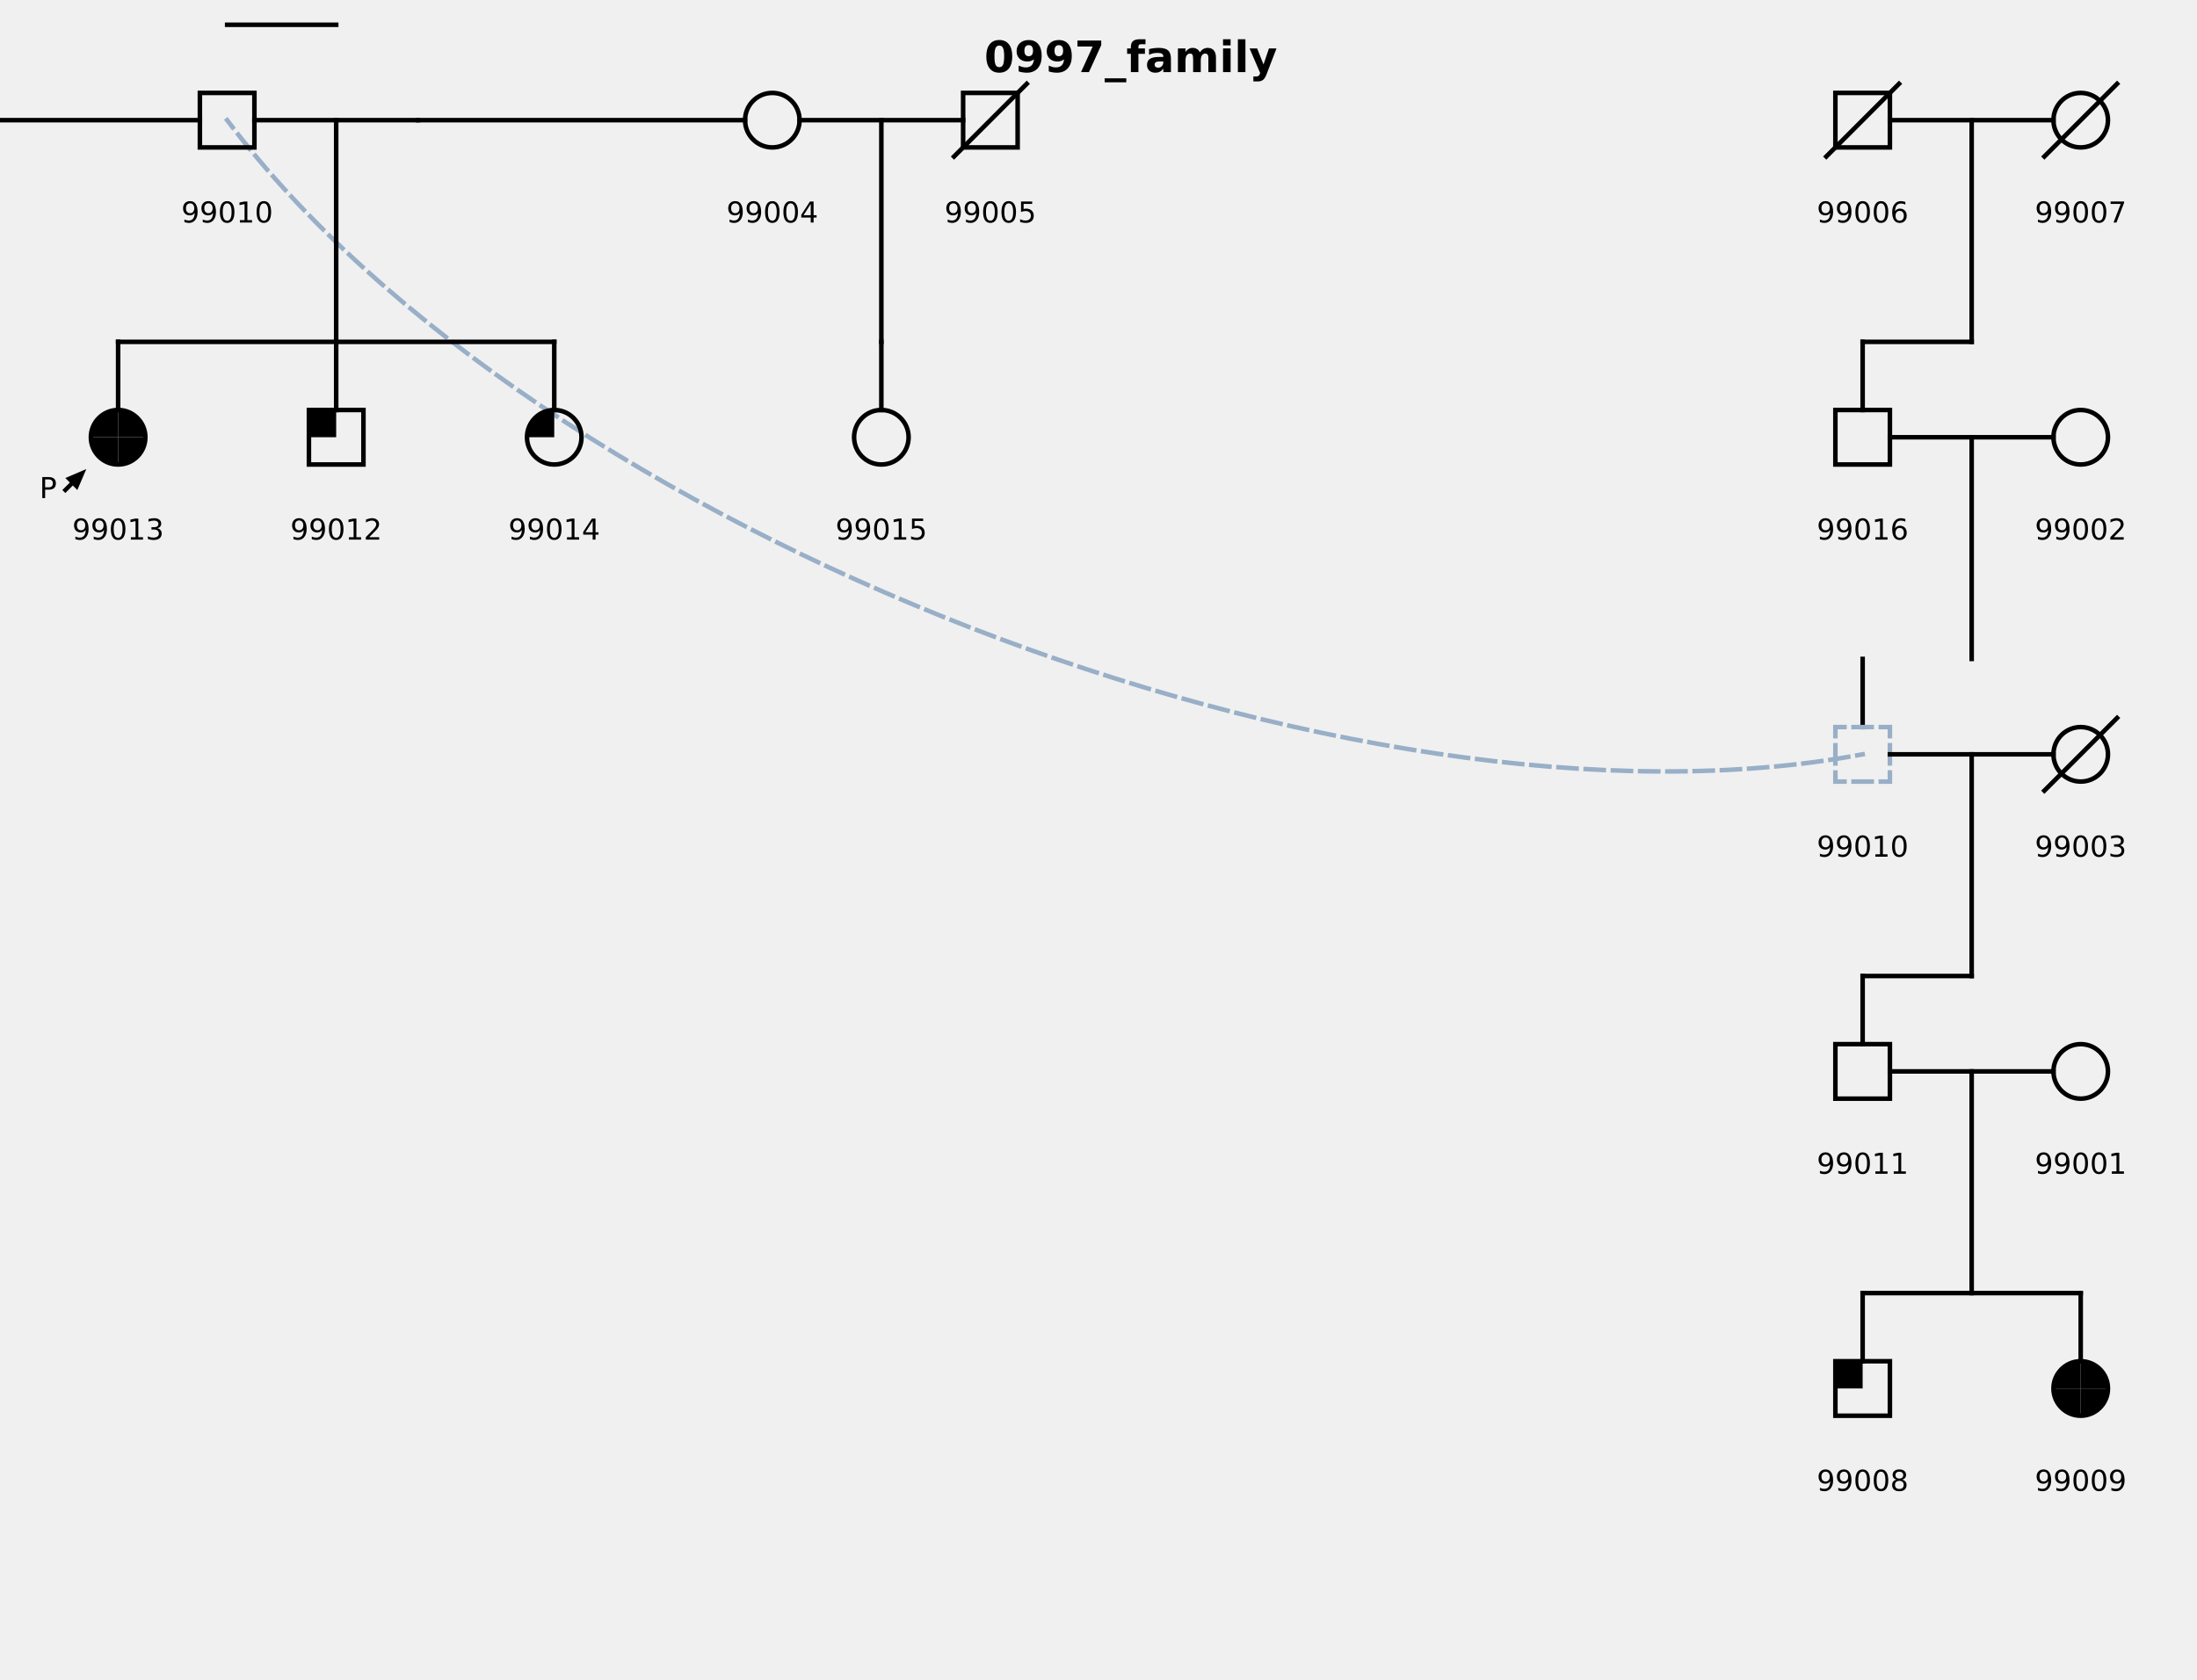
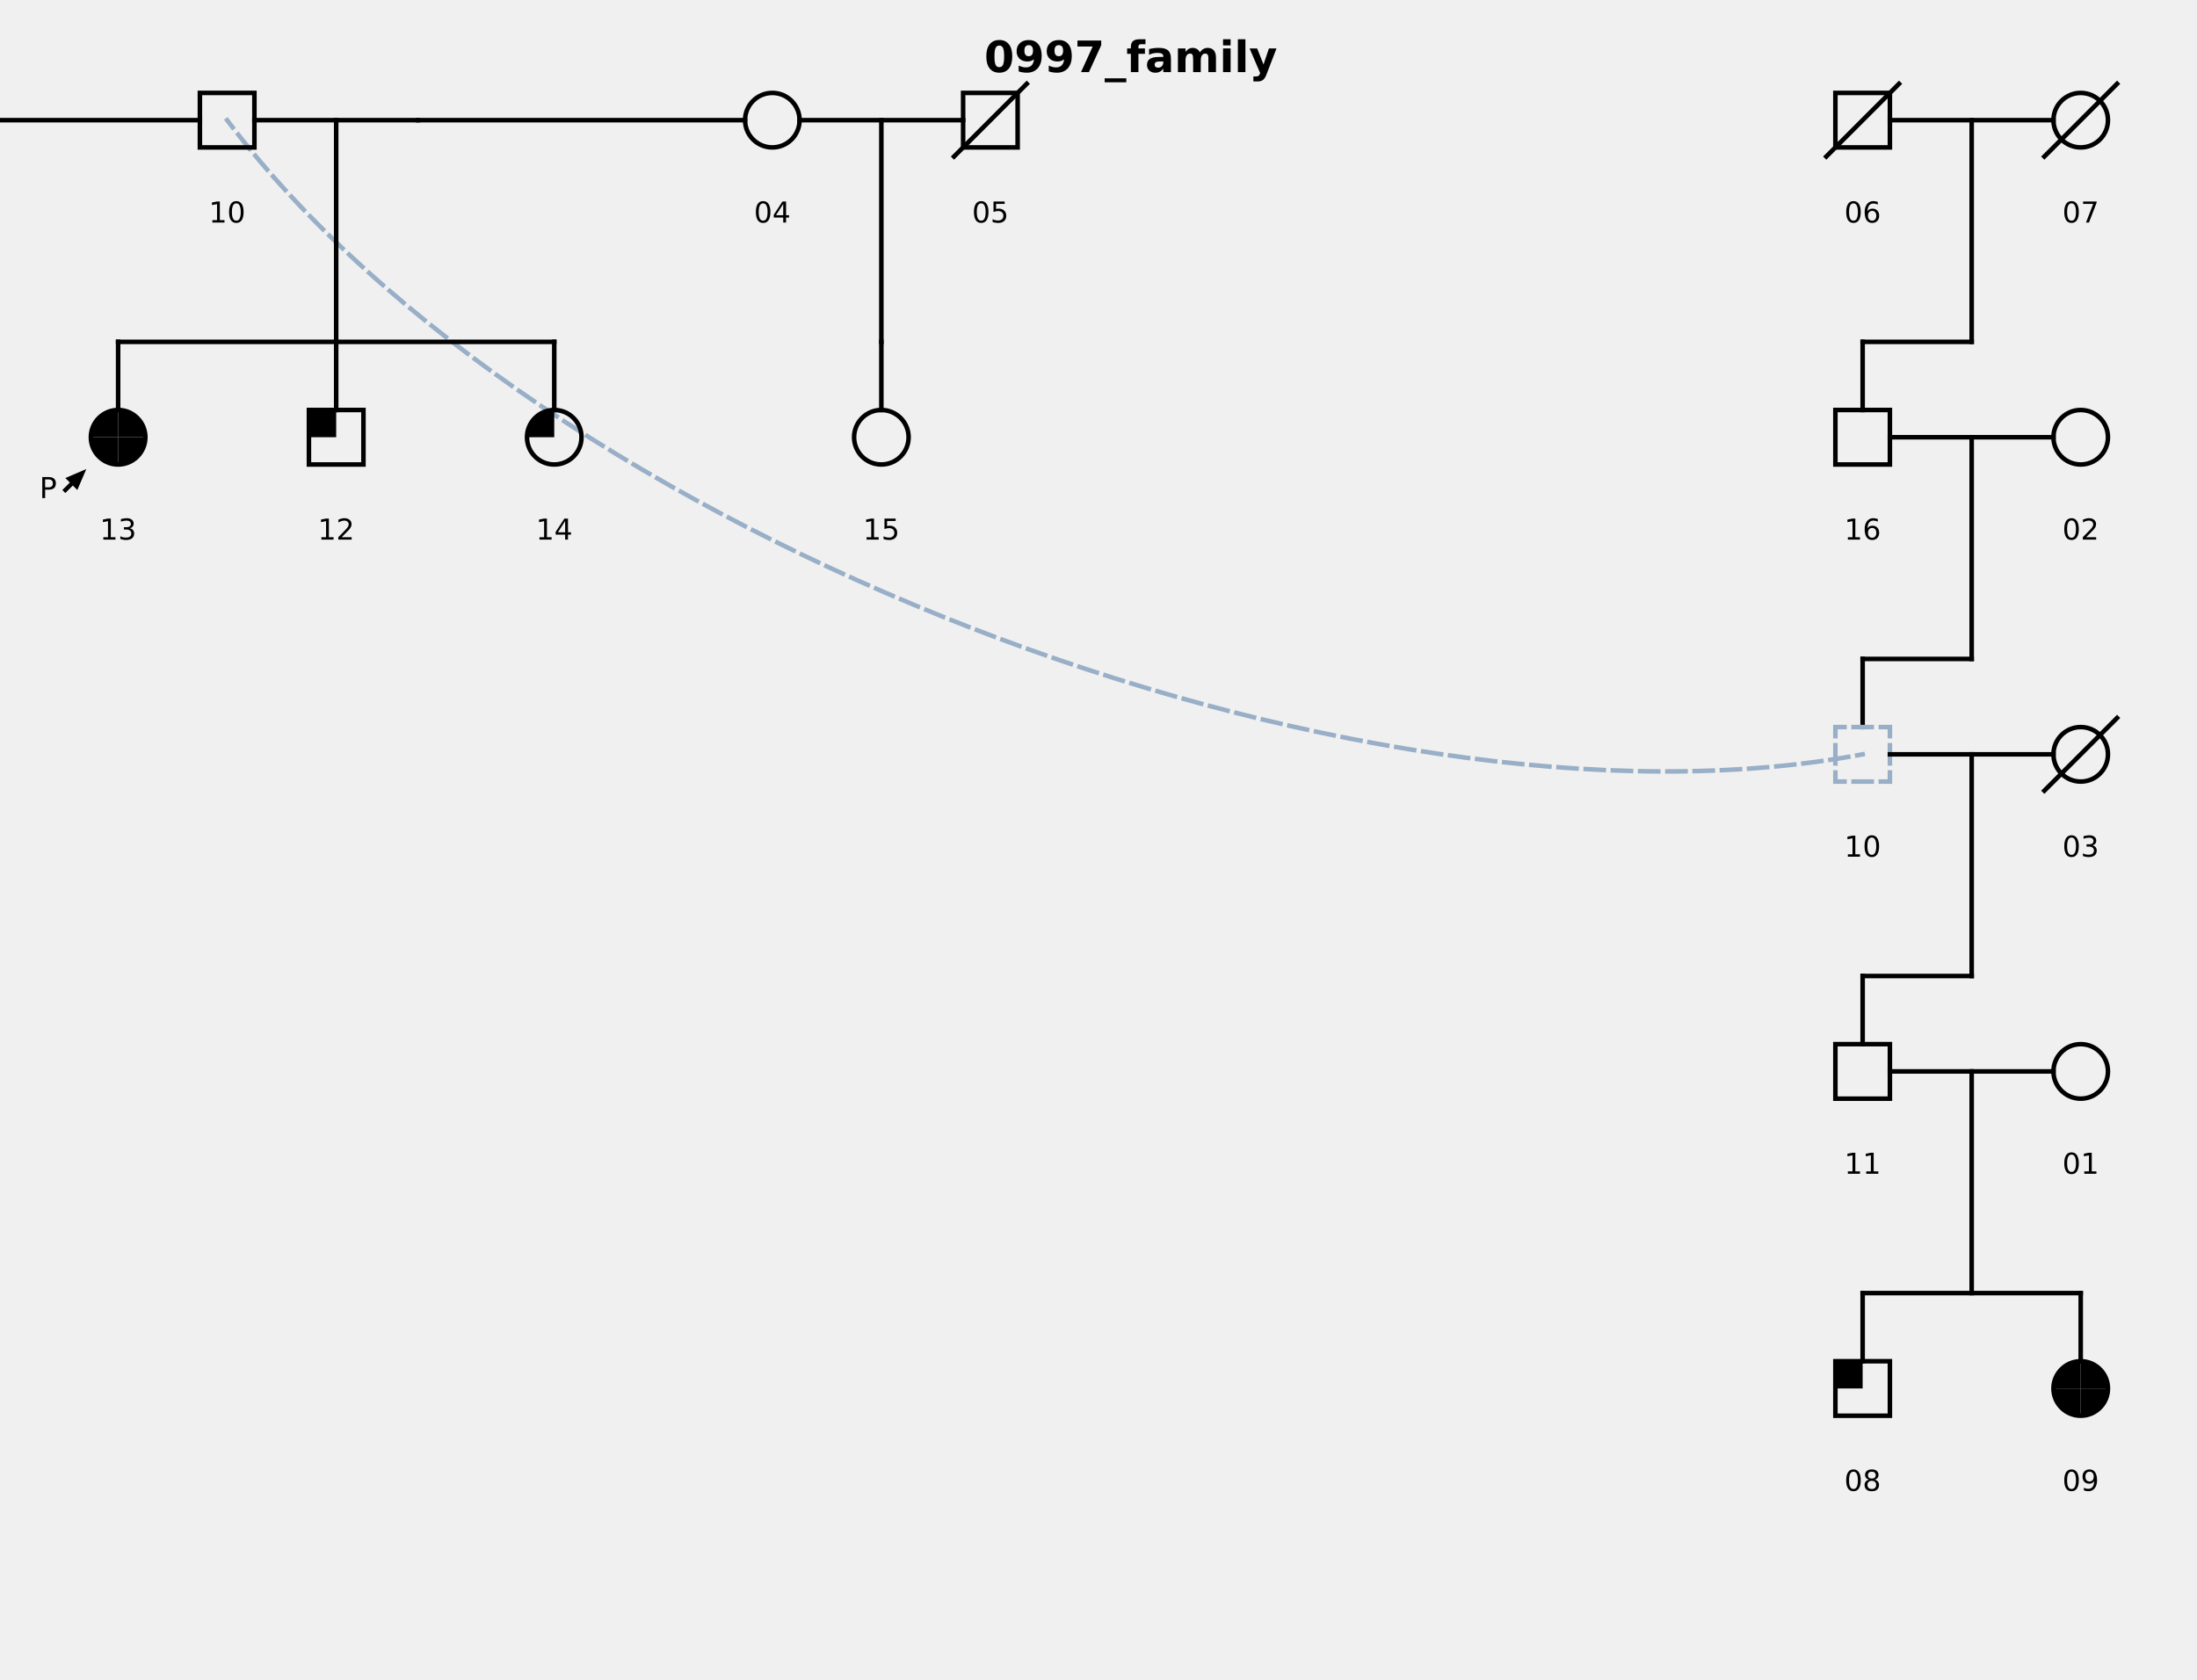
- <svg xmlns="http://www.w3.org/2000/svg" version="1.1" id="svgDC" viewBox="0 0 914 699">
+ <svg xmlns="http://www.w3.org/2000/svg" version="1.1" id="svgDC" width="914" height="699" viewBox="0 0 914 699">
  <defs>
    <style type="text/css">

line{
	stroke:#000;
	stroke-width:0.5mm;
	stroke-linejoin:miter;
	stroke-linecap:square;
}

rect{
	stroke:#000;
	stroke-width:0.5mm;
	stroke-linejoin:miter;
	stroke-linecap:square;
}

ellipse{
	stroke: #000;
    fill: #fff;
	stroke-width:0.25mm;
}

text{
	font-family:"DejaVu Sans",sans-serif;
	font-size:12px;
}

.smallText{
	font-family:"DejaVu Sans",sans-serif;
	font-size:9px;
	fill:#444;
}

.layer text{
	fill:#930;
}

.layer line{
	stroke:#000;
}

.birthOrder,.unknownTwins{
	font-size: 8px;
}

.header{
	font-size:18px;
	font-weight:bold;
}

.keyBox{
	fill:#e5e5e5;
	stroke:#000;
	stroke-width:0.5mm;
	stroke-linejoin:miter;
	stroke-linecap:square;
}

.mating:hover{
	stroke-width:1mm;
	stroke:#d56300;
}

.selectedIndividual{
	stroke-width:1mm;
	stroke-linecap:square;
	stroke-linejoin:miter;
	stroke:#d00;
    fill:none;
}

.selectedIndividual:hover{
	stroke:#d00;
	fill:#ffbbbb;
	fill-opacity:0.70;
}

.solid{
	stroke-width:0.5mm;
	stroke-linecap:square;
	stroke-linejoin:miter;
	stroke:#000;
	fill:none;
}

.dashed{
	stroke-width:0.5mm;
	stroke-linecap:square;
	stroke-linejoin:miter;
	stroke:#98afc7;
	stroke-dasharray:2mm,1mm;
	stroke-dashoffset:1.0mm;
	fill:none;
}

.solid:hover{
	fill:#ffb787;
	fill-opacity:0.70;
	stroke:#d56300;
	stroke-width:1mm;
}

.dashed:hover{
	fill:#ffb787;
	fill-opacity:0.70;
	stroke:#d56300;
	stroke-width:1mm;
}

.filled{
	stroke-width:0.5mm;
	stroke-linecap:square;
	stroke-linejoin:miter;
	stroke:#000;
	fill:#000;
}

.specialIcons{
	stroke-width:0.25mm;
	stroke-linecap:round;
	stroke-linejoin:miter;
	stroke:#000;
	fill:#fff;
}

.specialLines{
	stroke-linecap:square;
	stroke-linejoin:miter;
	stroke:#000;
	stroke-width:0.5mm;
	fill:none;
}

.thinLine{
	fill:none;
	stroke: #000;
	stroke-width:0.25mm;
}

.curvedConnector{
	stroke-linecap:square;
	stroke-linejoin:miter;
	stroke:#98afc7;
	stroke-width:0.5mm;
	stroke-dasharray:2mm,1mm;
	stroke-dashoffset:1.0mm;
	fill:none;
}

.curvedConnector:hover{
	stroke:#d56300;
}

.whiteInkLetter_1{
	font-size: 12px;
	fill: #fff;
}

.whiteInkLetter_2{
	font-size: 10px;
	fill: #fff;
}

.whiteInkLetter_3{
	font-size: 8px;
	fill: #fff;
}

.whiteInkLetter{
	font-size: 8px;
	fill: #fff;
}

.blackInkLetter_1{
	font-size: 12px;
}

.blackInkLetter_2{
	font-size: 10px;
}

.blackInkLetter_3{
	font-size: 8px;
}

.blackInkLetter{
	font-size: 8px;
	fill: #000;
}

.blackInk{
	fill: #000;
}

.whiteInk{
	fill: #fff;
}

.counter{
	font-size: 14px;
	fill: #000;
}

.counterFill{
	fill: #fff;
}

.sampleLevel{
	stroke:none;
	fill:#f99;
}

</style>
    <marker id="endArrow" viewBox="0 0 10 10" refX="1" refY="5" markerUnits="strokeWidth" orient="auto" markerWidth="5" markerHeight="4">
      <polyline points="0,0 10,5 0,10 1,5" fill="#000" />
    </marker>
  </defs>
  <g class="pedigree" transform="translate(-41.58)">
    <g id="bottomLayer" class="layer">
      <path class="curvedConnector" d="M136.08 50 C265.178 221.694 605.378 353.627 816.48 313.865 " />
    </g>
    <g id="layer0" class="layer">
 </g>
    <g class="drawing">
      <text x="512" y="30" text-anchor="middle" class="header">0997_family</text>
      <g>
</g>
-       <circle cx="362.88" cy="50" r="11.34" id="99004" class="solid">
- 	</circle>
-       <text x="362.88" y="92.585" text-anchor="middle">99004</text>
+       <circle cx="362.88" cy="50" r="11.34" id="04" class="solid">
+ 	</circle>
+       <text x="362.88" y="92.585" text-anchor="middle">04</text>
      <line x1="374.22" y1="50" x2="442.26" y2="50" />
-       <clipPath id="99005_clipPath">
+       <clipPath id="05_clipPath">
        <rect x="442.26" y="38.66" width="22.68" height="22.68" />
      </clipPath>
-       <g clip-path="url(#99005_clipPath)">
- </g>
-       <rect x="442.26" y="38.66" width="22.68" height="22.68" id="99005" class="solid">
+       <g clip-path="url(#05_clipPath)">
+ </g>
+       <rect x="442.26" y="38.66" width="22.68" height="22.68" id="05" class="solid">
	</rect>
      <line x1="438.48" y1="65.12" x2="468.72" y2="34.88" />
-       <text x="453.6" y="92.585" text-anchor="middle">99005</text>
-       <line class="mating" id="99004:99005" x1="408.24" y1="50" x2="408.24" y2="142.243" />
+       <text x="453.6" y="92.585" text-anchor="middle">05</text>
+       <line class="mating" id="04:05" x1="408.24" y1="50" x2="408.24" y2="142.243" />
      <line class="solid" x1="408.24" y1="142.243" x2="408.24" y2="170.593" />
      <g>
</g>
-       <circle cx="408.24" cy="181.933" r="11.34" id="99015" class="solid">
- 	</circle>
-       <text x="408.24" y="224.517" text-anchor="middle">99015</text>
-       <clipPath id="99010_clipPath">
+       <circle cx="408.24" cy="181.933" r="11.34" id="15" class="solid">
+ 	</circle>
+       <text x="408.24" y="224.517" text-anchor="middle">15</text>
+       <clipPath id="10_clipPath">
        <rect x="124.74" y="38.66" width="22.68" height="22.68" />
      </clipPath>
-       <g clip-path="url(#99010_clipPath)">
- </g>
-       <rect x="124.74" y="38.66" width="22.68" height="22.68" id="99010" class="solid">
- 	</rect>
-       <text x="136.08" y="92.585" text-anchor="middle">99010</text>
+       <g clip-path="url(#10_clipPath)">
+ </g>
+       <rect x="124.74" y="38.66" width="22.68" height="22.68" id="10" class="solid">
+ 	</rect>
+       <text x="136.08" y="92.585" text-anchor="middle">10</text>
      <line x1="147.42" y1="50" x2="215.46" y2="50" />
-       <line class="mating" id="99004:99010" x1="181.44" y1="50" x2="181.44" y2="142.243" />
+       <line class="mating" id="04:10" x1="181.44" y1="50" x2="181.44" y2="142.243" />
      <line class="solid" x1="90.72" y1="142.243" x2="90.72" y2="170.593" />
      <g>
        <path d="M 90.72 181.933 L 79.38 181.933 A 11.34 11.34 0 0 1 90.72 170.593 z" style="fill:#000;stroke:none;" />
        <path d="M 90.72 181.933 L 90.72 170.593 A 11.34 11.34 0 0 1 102.06 181.933 z" style="fill:#000;stroke:none;" />
        <path d="M 90.72 181.933 L 102.06 181.933 A 11.34 11.34 0 0 1 90.72 193.273 z" style="fill:#000;stroke:none;" />
        <path d="M 90.72 181.933 L 90.72 193.273 A 11.34 11.34 0 0 1 79.38 181.933 z" style="fill:#000;stroke:none;" />
      </g>
-       <circle cx="90.72" cy="181.933" r="11.34" id="99013" class="solid">
+       <circle cx="90.72" cy="181.933" r="11.34" id="13" class="solid">
	</circle>
      <path d="M 77.49 195.163 l -8.732 3.742 l 1.871 1.871 l -3.119 3.119 l 1.247 1.247 l 3.119 -3.119 l 1.871 1.871 z" />
      <text x="61.614" y="207.259" text-anchor="middle">P</text>
-       <text x="90.72" y="224.517" text-anchor="middle">99013</text>
+       <text x="90.72" y="224.517" text-anchor="middle">13</text>
      <line class="solid" x1="181.44" y1="142.243" x2="181.44" y2="170.593" />
-       <clipPath id="99012_clipPath">
+       <clipPath id="12_clipPath">
        <rect x="170.1" y="170.593" width="22.68" height="22.68" />
      </clipPath>
-       <g clip-path="url(#99012_clipPath)">
+       <g clip-path="url(#12_clipPath)">
        <path d="M 181.44 181.933 L 165.403 181.933 A 16.037 16.037 0 0 1 181.44 165.895 z" style="fill:#000;stroke:none;" />
      </g>
-       <rect x="170.1" y="170.593" width="22.68" height="22.68" id="99012" class="solid">
- 	</rect>
-       <text x="181.44" y="224.517" text-anchor="middle">99012</text>
+       <rect x="170.1" y="170.593" width="22.68" height="22.68" id="12" class="solid">
+ 	</rect>
+       <text x="181.44" y="224.517" text-anchor="middle">12</text>
      <line class="solid" x1="272.16" y1="142.243" x2="272.16" y2="170.593" />
      <g>
        <path d="M 272.16 181.933 L 260.82 181.933 A 11.34 11.34 0 0 1 272.16 170.593 z" style="fill:#000;stroke:none;" />
      </g>
-       <circle cx="272.16" cy="181.933" r="11.34" id="99014" class="solid">
- 	</circle>
-       <text x="272.16" y="224.517" text-anchor="middle">99014</text>
+       <circle cx="272.16" cy="181.933" r="11.34" id="14" class="solid">
+ 	</circle>
+       <text x="272.16" y="224.517" text-anchor="middle">14</text>
      <line x1="90.72" y1="142.243" x2="272.16" y2="142.243" />
      <line x1="351.54" y1="50" x2="215.46" y2="50" />
-       <clipPath id="99006_clipPath">
+       <clipPath id="06_clipPath">
        <rect x="805.14" y="38.66" width="22.68" height="22.68" />
      </clipPath>
-       <g clip-path="url(#99006_clipPath)">
- </g>
-       <rect x="805.14" y="38.66" width="22.68" height="22.68" id="99006" class="solid">
+       <g clip-path="url(#06_clipPath)">
+ </g>
+       <rect x="805.14" y="38.66" width="22.68" height="22.68" id="06" class="solid">
	</rect>
      <line x1="801.36" y1="65.12" x2="831.6" y2="34.88" />
-       <text x="816.48" y="92.585" text-anchor="middle">99006</text>
+       <text x="816.48" y="92.585" text-anchor="middle">06</text>
      <line x1="827.82" y1="50" x2="895.86" y2="50" />
      <g>
</g>
-       <circle cx="907.2" cy="50" r="11.34" id="99007" class="solid">
+       <circle cx="907.2" cy="50" r="11.34" id="07" class="solid">
	</circle>
      <line x1="892.08" y1="65.12" x2="922.32" y2="34.88" />
-       <text x="907.2" y="92.585" text-anchor="middle">99007</text>
-       <line class="mating" id="99007:99006" x1="861.84" y1="50" x2="861.84" y2="142.243" />
+       <text x="907.2" y="92.585" text-anchor="middle">07</text>
+       <line class="mating" id="07:06" x1="861.84" y1="50" x2="861.84" y2="142.243" />
      <line class="solid" x1="816.48" y1="142.243" x2="816.48" y2="170.593" />
-       <clipPath id="99016_clipPath">
+       <clipPath id="16_clipPath">
        <rect x="805.14" y="170.593" width="22.68" height="22.68" />
      </clipPath>
-       <g clip-path="url(#99016_clipPath)">
- </g>
-       <rect x="805.14" y="170.593" width="22.68" height="22.68" id="99016" class="solid">
- 	</rect>
-       <text x="816.48" y="224.517" text-anchor="middle">99016</text>
+       <g clip-path="url(#16_clipPath)">
+ </g>
+       <rect x="805.14" y="170.593" width="22.68" height="22.68" id="16" class="solid">
+ 	</rect>
+       <text x="816.48" y="224.517" text-anchor="middle">16</text>
      <line x1="827.82" y1="181.933" x2="895.86" y2="181.933" />
      <g>
</g>
-       <circle cx="907.2" cy="181.933" r="11.34" id="99002" class="solid">
- 	</circle>
-       <text x="907.2" y="224.517" text-anchor="middle">99002</text>
-       <line class="mating" id="99002:99016" x1="861.84" y1="181.933" x2="861.84" y2="274.175" />
+       <circle cx="907.2" cy="181.933" r="11.34" id="02" class="solid">
+ 	</circle>
+       <text x="907.2" y="224.517" text-anchor="middle">02</text>
+       <line class="mating" id="02:16" x1="861.84" y1="181.933" x2="861.84" y2="274.175" />
      <line class="solid" x1="816.48" y1="274.175" x2="816.48" y2="302.525" />
-       <rect x="805.14" y="302.525" width="22.68" height="22.68" id="99010" class="dashed">
- 	</rect>
-       <text x="816.48" y="356.45" text-anchor="middle">99010</text>
+       <rect x="805.14" y="302.525" width="22.68" height="22.68" id="10" class="dashed">
+ 	</rect>
+       <text x="816.48" y="356.45" text-anchor="middle">10</text>
      <line x1="827.82" y1="313.865" x2="895.86" y2="313.865" />
      <g>
</g>
-       <circle cx="907.2" cy="313.865" r="11.34" id="99003" class="solid">
+       <circle cx="907.2" cy="313.865" r="11.34" id="03" class="solid">
	</circle>
      <line x1="892.08" y1="328.985" x2="922.32" y2="298.745" />
-       <text x="907.2" y="356.45" text-anchor="middle">99003</text>
-       <line class="mating" id="99003:99010" x1="861.84" y1="313.865" x2="861.84" y2="406.108" />
+       <text x="907.2" y="356.45" text-anchor="middle">03</text>
+       <line class="mating" id="03:10" x1="861.84" y1="313.865" x2="861.84" y2="406.108" />
      <line class="solid" x1="816.48" y1="406.108" x2="816.48" y2="434.458" />
-       <clipPath id="99011_clipPath">
+       <clipPath id="11_clipPath">
        <rect x="805.14" y="434.458" width="22.68" height="22.68" />
      </clipPath>
-       <g clip-path="url(#99011_clipPath)">
- </g>
-       <rect x="805.14" y="434.458" width="22.68" height="22.68" id="99011" class="solid">
- 	</rect>
-       <text x="816.48" y="488.382" text-anchor="middle">99011</text>
+       <g clip-path="url(#11_clipPath)">
+ </g>
+       <rect x="805.14" y="434.458" width="22.68" height="22.68" id="11" class="solid">
+ 	</rect>
+       <text x="816.48" y="488.382" text-anchor="middle">11</text>
      <line x1="827.82" y1="445.798" x2="895.86" y2="445.798" />
      <g>
</g>
-       <circle cx="907.2" cy="445.798" r="11.34" id="99001" class="solid">
- 	</circle>
-       <text x="907.2" y="488.382" text-anchor="middle">99001</text>
-       <line class="mating" id="99001:99011" x1="861.84" y1="445.798" x2="861.84" y2="538.04" />
+       <circle cx="907.2" cy="445.798" r="11.34" id="01" class="solid">
+ 	</circle>
+       <text x="907.2" y="488.382" text-anchor="middle">01</text>
+       <line class="mating" id="01:11" x1="861.84" y1="445.798" x2="861.84" y2="538.04" />
      <line class="solid" x1="816.48" y1="538.04" x2="816.48" y2="566.39" />
-       <clipPath id="99008_clipPath">
+       <clipPath id="08_clipPath">
        <rect x="805.14" y="566.39" width="22.68" height="22.68" />
      </clipPath>
-       <g clip-path="url(#99008_clipPath)">
+       <g clip-path="url(#08_clipPath)">
        <path d="M 816.48 577.73 L 800.443 577.73 A 16.037 16.037 0 0 1 816.48 561.693 z" style="fill:#000;stroke:none;" />
      </g>
-       <rect x="805.14" y="566.39" width="22.68" height="22.68" id="99008" class="solid">
- 	</rect>
-       <text x="816.48" y="620.315" text-anchor="middle">99008</text>
+       <rect x="805.14" y="566.39" width="22.68" height="22.68" id="08" class="solid">
+ 	</rect>
+       <text x="816.48" y="620.315" text-anchor="middle">08</text>
      <line class="solid" x1="907.2" y1="538.04" x2="907.2" y2="566.39" />
      <g>
        <path d="M 907.2 577.73 L 895.86 577.73 A 11.34 11.34 0 0 1 907.2 566.39 z" style="fill:#000;stroke:none;" />
        <path d="M 907.2 577.73 L 907.2 566.39 A 11.34 11.34 0 0 1 918.54 577.73 z" style="fill:#000;stroke:none;" />
        <path d="M 907.2 577.73 L 918.54 577.73 A 11.34 11.34 0 0 1 907.2 589.07 z" style="fill:#000;stroke:none;" />
        <path d="M 907.2 577.73 L 907.2 589.07 A 11.34 11.34 0 0 1 895.86 577.73 z" style="fill:#000;stroke:none;" />
      </g>
-       <circle cx="907.2" cy="577.73" r="11.34" id="99009" class="solid">
- 	</circle>
-       <text x="907.2" y="620.315" text-anchor="middle">99009</text>
+       <circle cx="907.2" cy="577.73" r="11.34" id="09" class="solid">
+ 	</circle>
+       <text x="907.2" y="620.315" text-anchor="middle">09</text>
      <line x1="816.48" y1="538.04" x2="907.2" y2="538.04" />
      <line x1="816.48" y1="406.108" x2="861.84" y2="406.108" />
      <line x1="124.74" y1="50" x2="-11.34" y2="50" />
-       <line x1="136.08" y1="10.31" x2="181.44" y2="10.31" />
+       <line x1="816.48" y1="274.175" x2="861.84" y2="274.175" />
      <line x1="816.48" y1="142.243" x2="861.84" y2="142.243" />
    </g>
  </g>
</svg>
